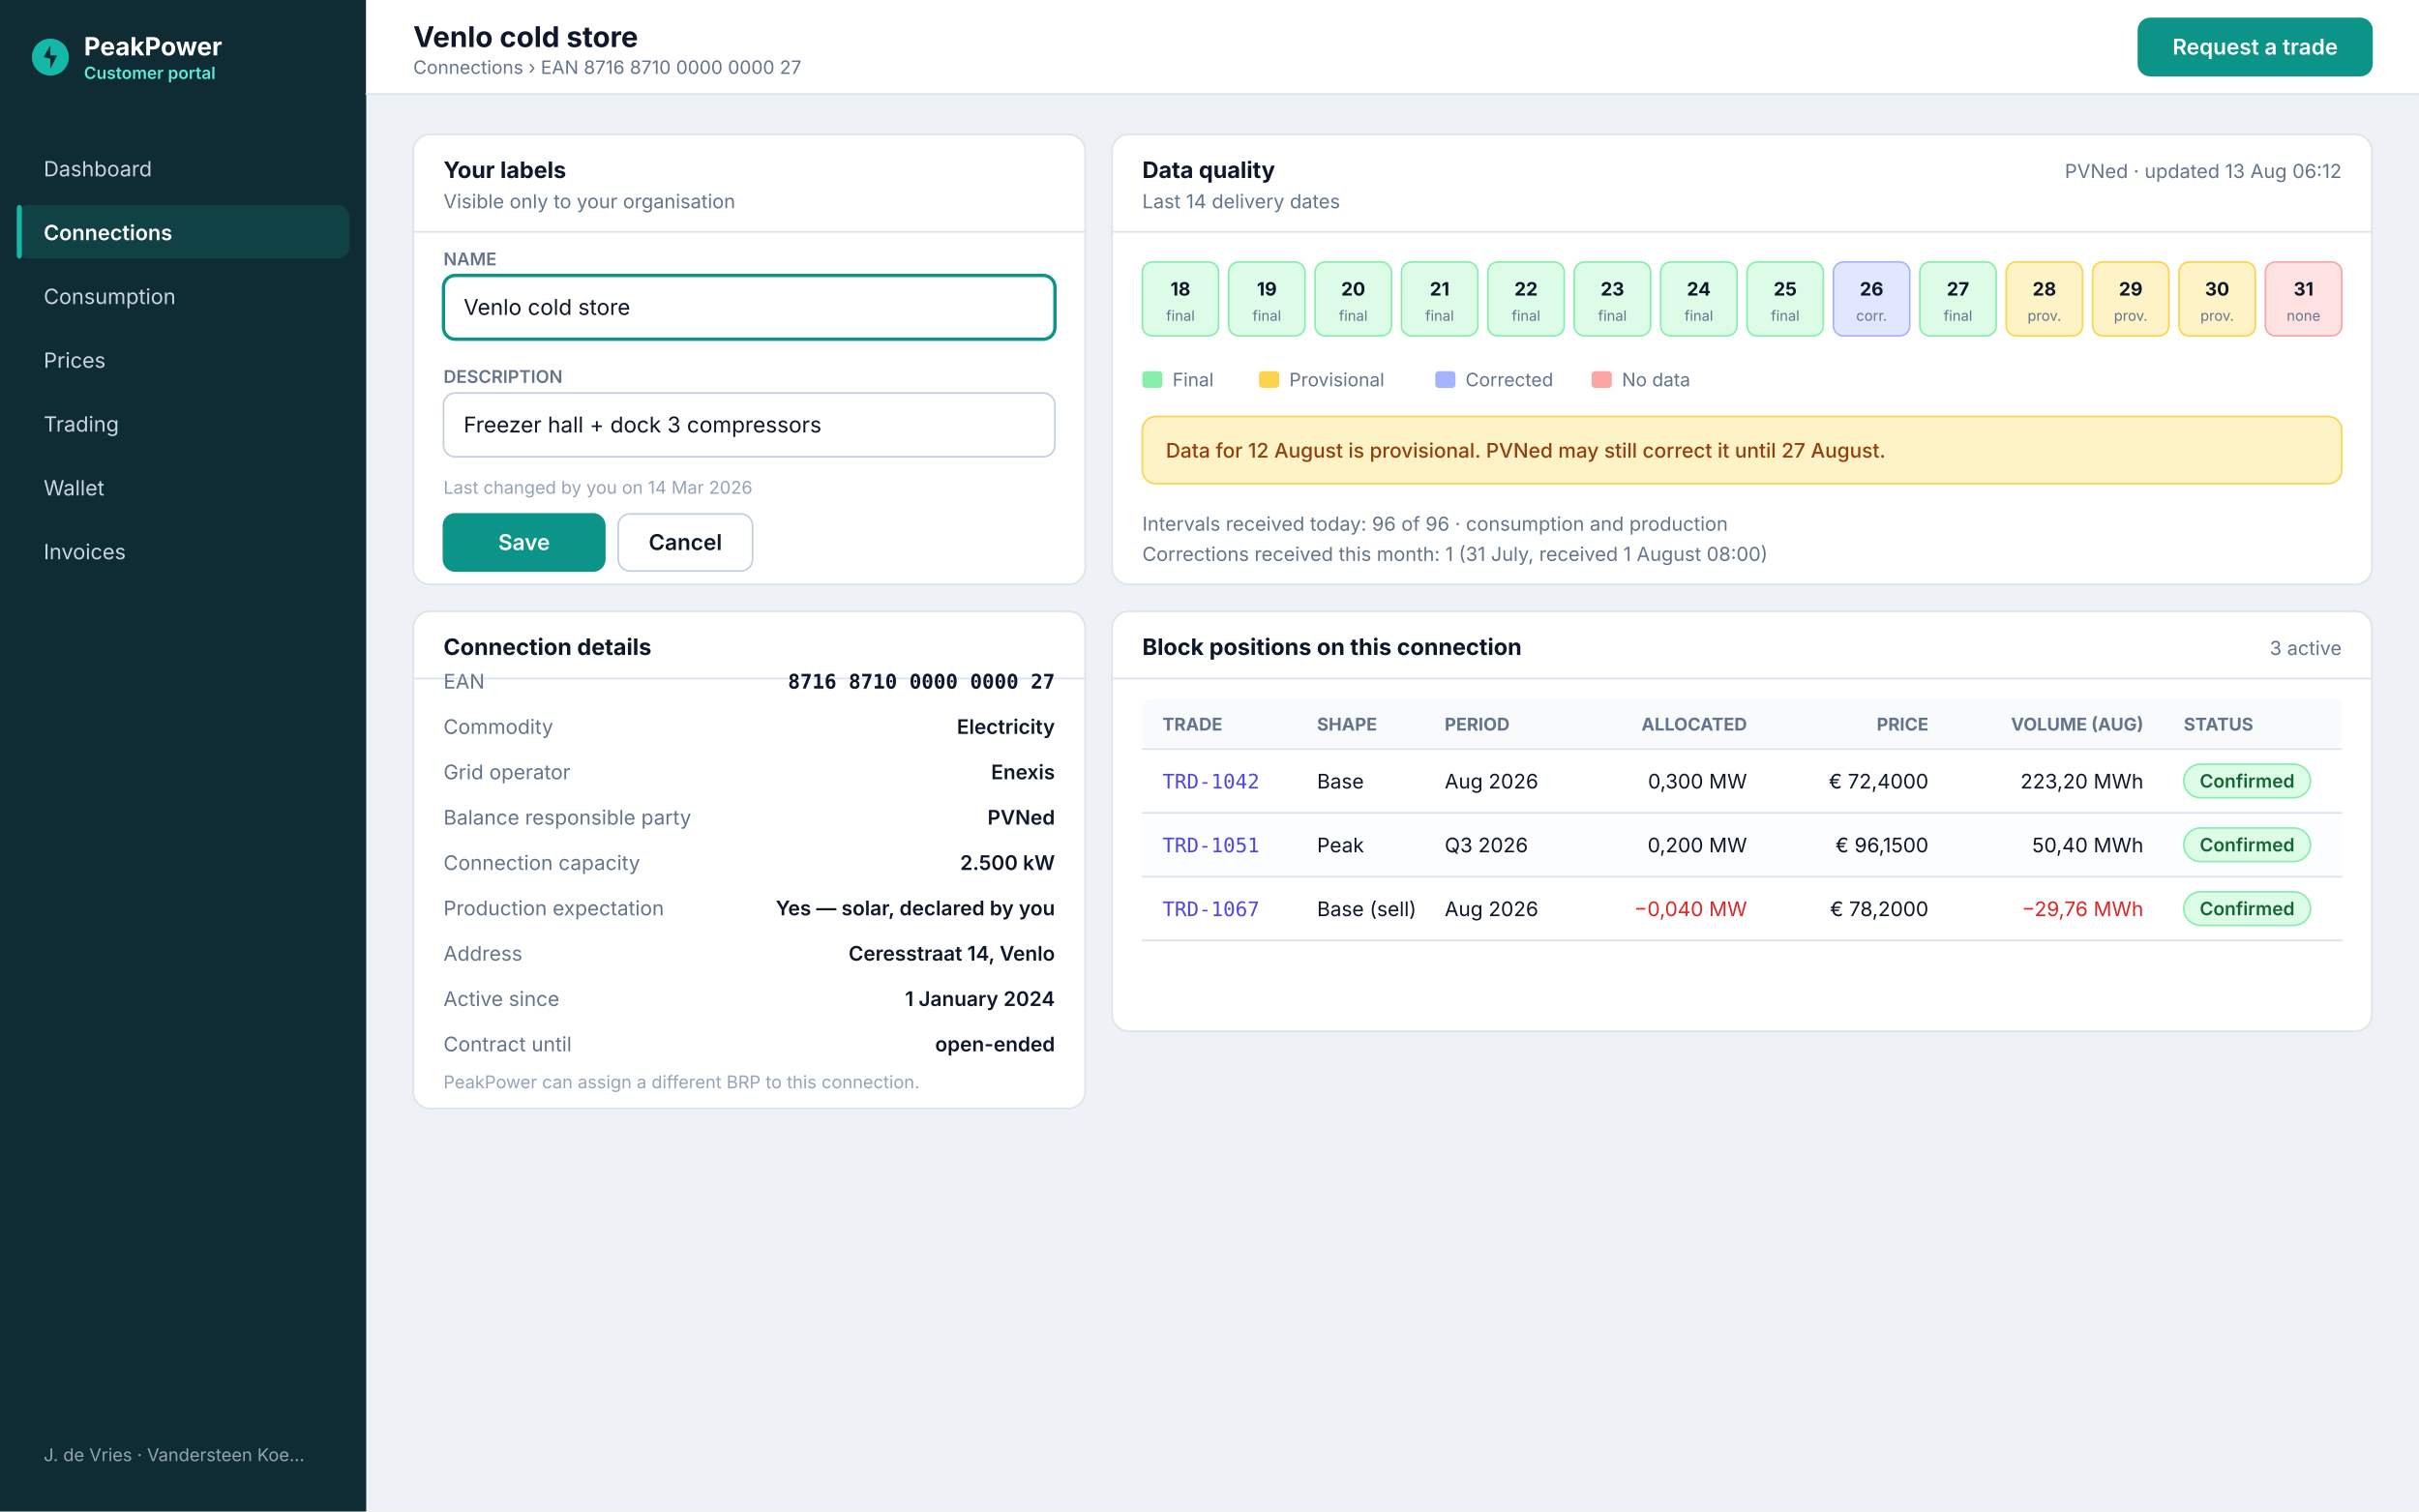
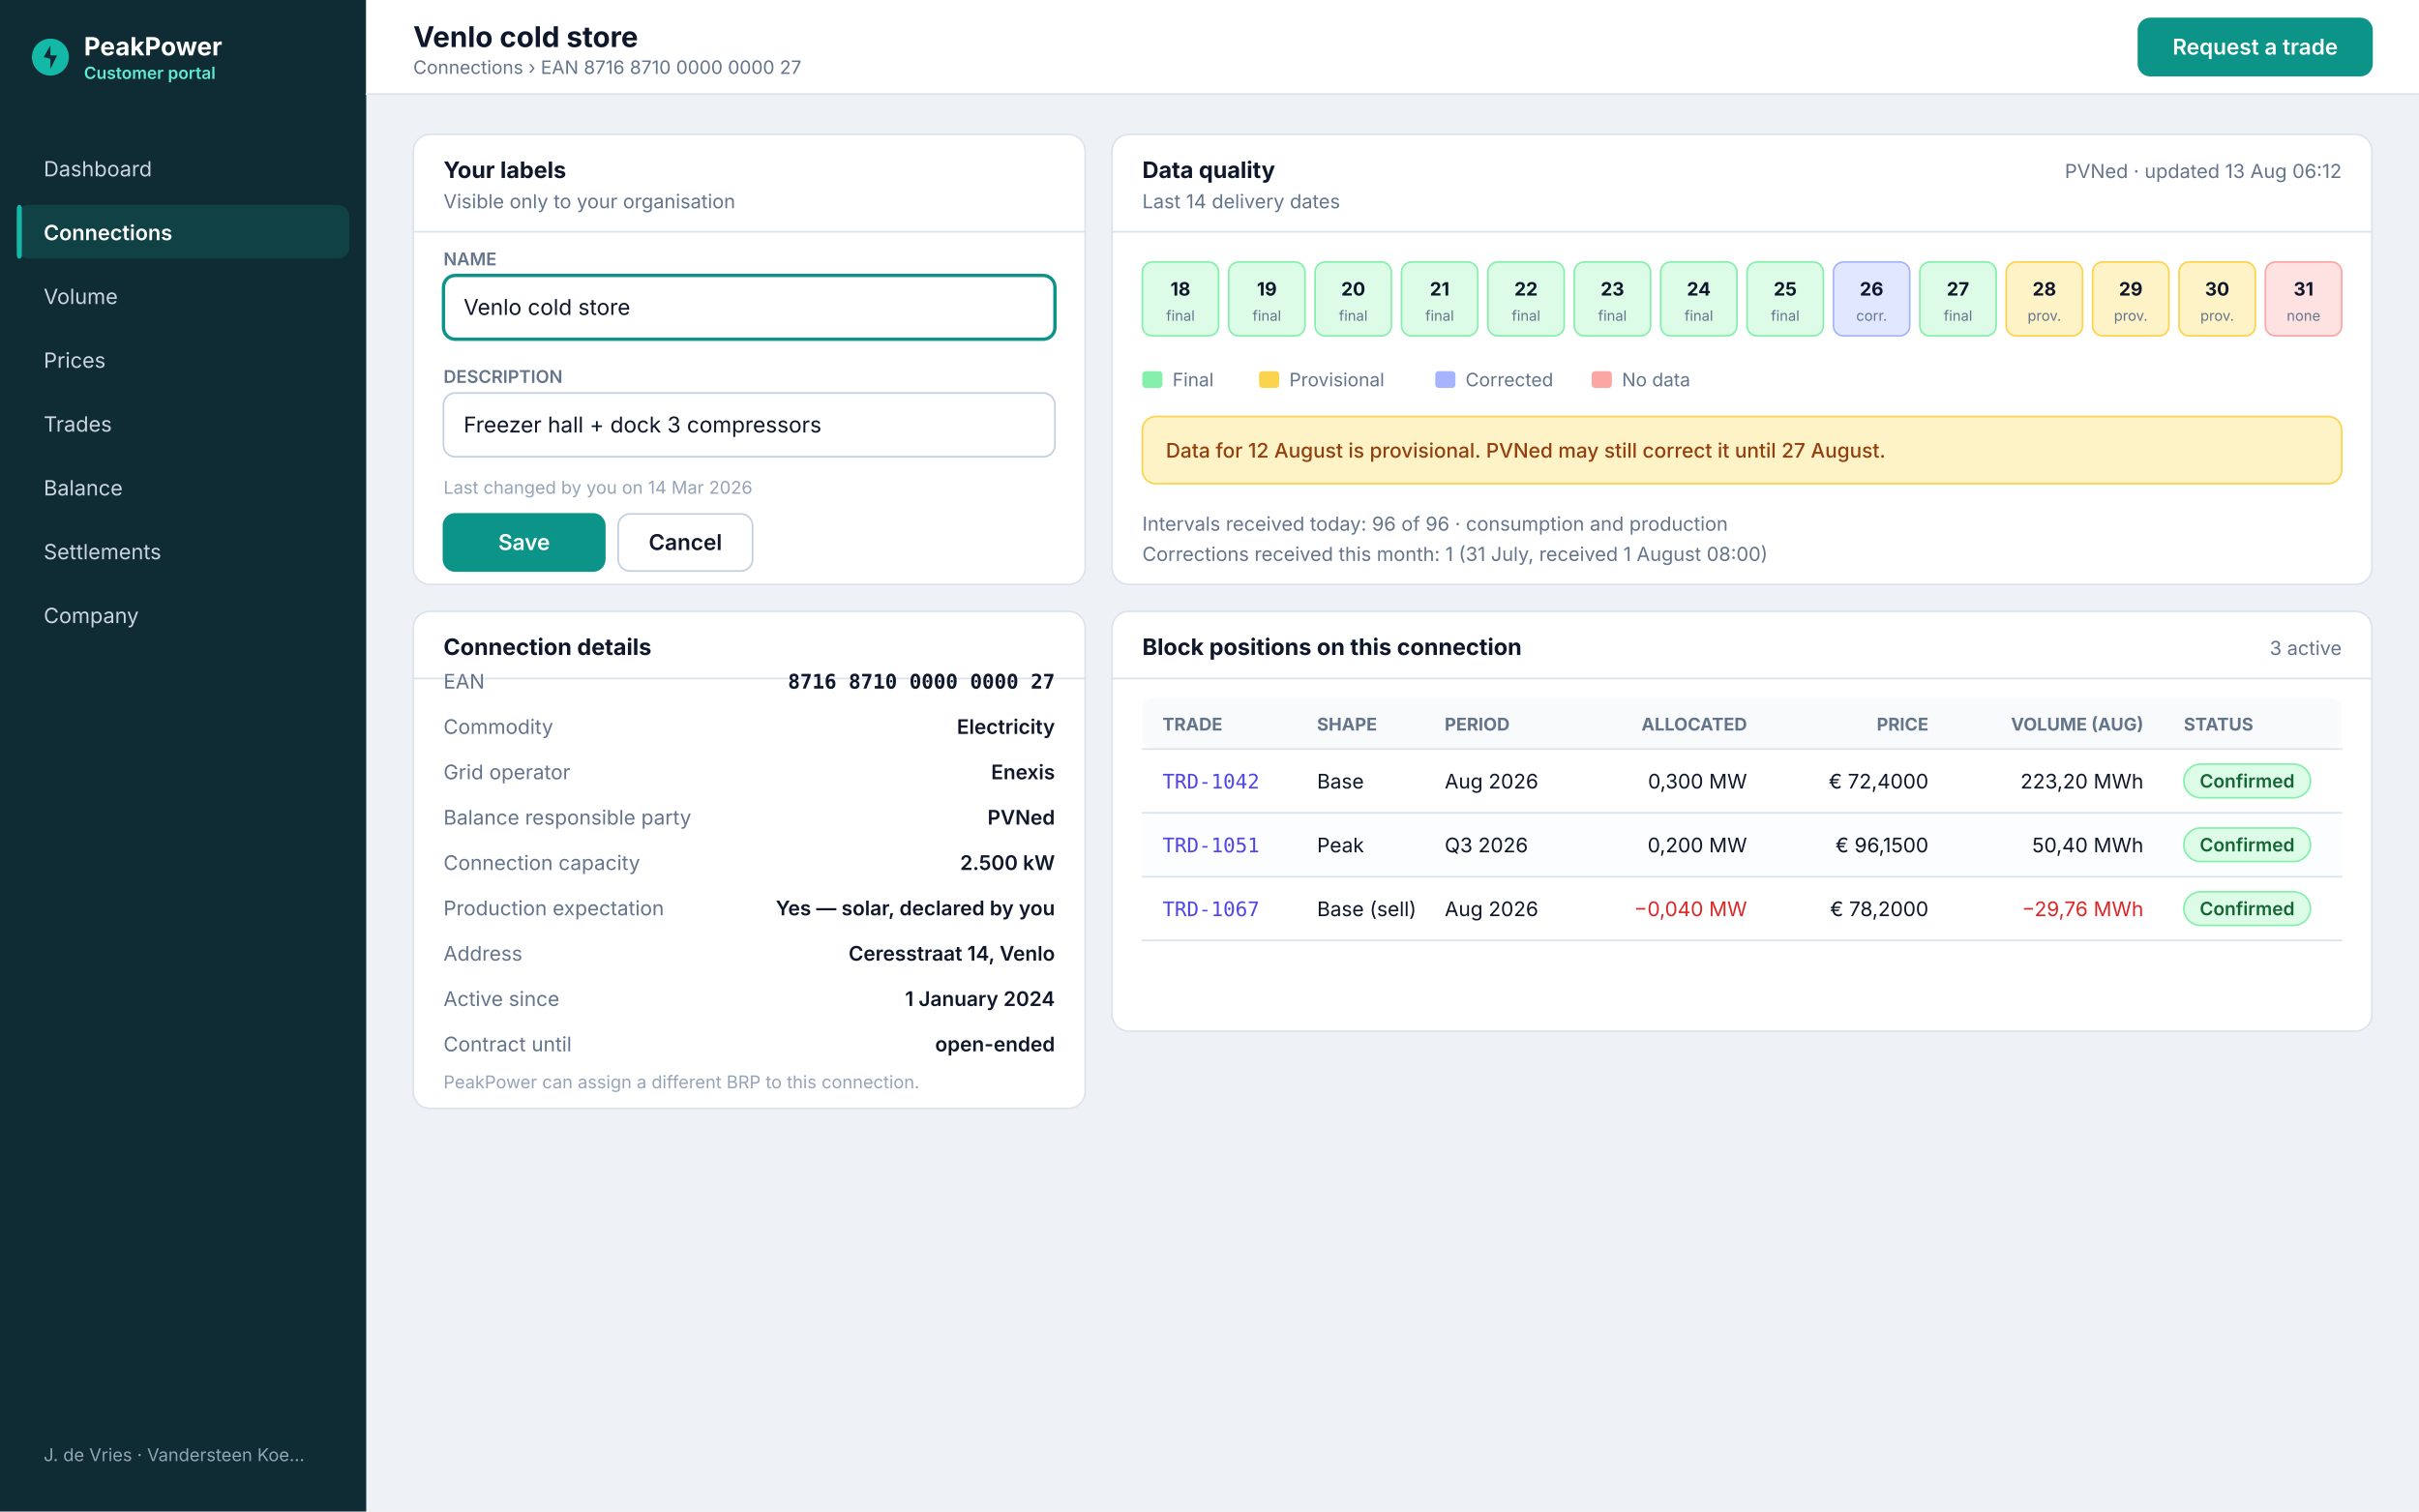
<svg xmlns="http://www.w3.org/2000/svg" viewBox="0 0 1440 900" width="1440" height="900" role="img" aria-label="Customer portal — connection detail">
  <rect x="0" y="0" width="1440" height="900" rx="0" fill="#eef2f6" stroke="none" />
  <rect x="0" y="0" width="218" height="900" rx="0" fill="#0f2b33" stroke="none" />
  <g>
    <circle cx="30" cy="34" r="11" fill="#14b8a6" stroke="none" stroke-width="1" />
    <path d="M 26 34 L 30 27 L 30 33 L 34 33 L 30 41 L 30 35 Z" fill="#0f2b33" stroke="none" stroke-width="2" stroke-linejoin="round" stroke-linecap="round" />
  </g>
  <text x="50" y="33" font-family="Inter, 'Segoe UI', -apple-system, BlinkMacSystemFont, 'Helvetica Neue', Arial, sans-serif" font-size="15" fill="#ffffff" font-weight="700" text-anchor="start">PeakPower</text>
  <text x="50" y="47" font-family="Inter, 'Segoe UI', -apple-system, BlinkMacSystemFont, 'Helvetica Neue', Arial, sans-serif" font-size="10" fill="#5eead4" font-weight="600" text-anchor="start">Customer portal</text>
  <text x="26" y="105" font-family="Inter, 'Segoe UI', -apple-system, BlinkMacSystemFont, 'Helvetica Neue', Arial, sans-serif" font-size="12.5" fill="#cbd5e1" font-weight="400" text-anchor="start">Dashboard</text>
  <rect x="10" y="122" width="198" height="32" rx="7" fill="rgba(20,184,166,0.16)" stroke="none" />
  <rect x="10" y="122" width="3" height="32" rx="2" fill="#14b8a6" stroke="none" />
  <text x="26" y="143" font-family="Inter, 'Segoe UI', -apple-system, BlinkMacSystemFont, 'Helvetica Neue', Arial, sans-serif" font-size="12.5" fill="#ffffff" font-weight="600" text-anchor="start">Connections</text>
-   <text x="26" y="181" font-family="Inter, 'Segoe UI', -apple-system, BlinkMacSystemFont, 'Helvetica Neue', Arial, sans-serif" font-size="12.5" fill="#cbd5e1" font-weight="400" text-anchor="start">Consumption</text>
+   <text x="26" y="181" font-family="Inter, 'Segoe UI', -apple-system, BlinkMacSystemFont, 'Helvetica Neue', Arial, sans-serif" font-size="12.5" fill="#cbd5e1" font-weight="400" text-anchor="start">Volume</text>
  <text x="26" y="219" font-family="Inter, 'Segoe UI', -apple-system, BlinkMacSystemFont, 'Helvetica Neue', Arial, sans-serif" font-size="12.5" fill="#cbd5e1" font-weight="400" text-anchor="start">Prices</text>
-   <text x="26" y="257" font-family="Inter, 'Segoe UI', -apple-system, BlinkMacSystemFont, 'Helvetica Neue', Arial, sans-serif" font-size="12.5" fill="#cbd5e1" font-weight="400" text-anchor="start">Trading</text>
-   <text x="26" y="295" font-family="Inter, 'Segoe UI', -apple-system, BlinkMacSystemFont, 'Helvetica Neue', Arial, sans-serif" font-size="12.5" fill="#cbd5e1" font-weight="400" text-anchor="start">Wallet</text>
-   <text x="26" y="333" font-family="Inter, 'Segoe UI', -apple-system, BlinkMacSystemFont, 'Helvetica Neue', Arial, sans-serif" font-size="12.5" fill="#cbd5e1" font-weight="400" text-anchor="start">Invoices</text>
+   <text x="26" y="257" font-family="Inter, 'Segoe UI', -apple-system, BlinkMacSystemFont, 'Helvetica Neue', Arial, sans-serif" font-size="12.5" fill="#cbd5e1" font-weight="400" text-anchor="start">Trades</text>
+   <text x="26" y="295" font-family="Inter, 'Segoe UI', -apple-system, BlinkMacSystemFont, 'Helvetica Neue', Arial, sans-serif" font-size="12.5" fill="#cbd5e1" font-weight="400" text-anchor="start">Balance</text>
+   <text x="26" y="333" font-family="Inter, 'Segoe UI', -apple-system, BlinkMacSystemFont, 'Helvetica Neue', Arial, sans-serif" font-size="12.5" fill="#cbd5e1" font-weight="400" text-anchor="start">Settlements</text>
+   <text x="26" y="371" font-family="Inter, 'Segoe UI', -apple-system, BlinkMacSystemFont, 'Helvetica Neue', Arial, sans-serif" font-size="12.5" fill="#cbd5e1" font-weight="400" text-anchor="start">Company</text>
  <text x="26" y="870" font-family="Inter, 'Segoe UI', -apple-system, BlinkMacSystemFont, 'Helvetica Neue', Arial, sans-serif" font-size="10.5" fill="#94a3b8" font-weight="400" text-anchor="start">J. de Vries · Vandersteen Koe…</text>
  <rect x="218" y="0" width="1222" height="56" rx="0" fill="#ffffff" stroke="none" />
  <line x1="218" y1="56" x2="1440" y2="56" stroke="#dbe3ec" stroke-width="1" stroke-linecap="round" />
  <text x="246" y="28" font-family="Inter, 'Segoe UI', -apple-system, BlinkMacSystemFont, 'Helvetica Neue', Arial, sans-serif" font-size="17" fill="#0f172a" font-weight="700" text-anchor="start">Venlo cold store</text>
  <text x="246" y="44" font-family="Inter, 'Segoe UI', -apple-system, BlinkMacSystemFont, 'Helvetica Neue', Arial, sans-serif" font-size="11" fill="#64748b" font-weight="400" text-anchor="start">Connections › EAN 8716 8710 0000 0000 27</text>
  <rect x="1273" y="11" width="139" height="34" rx="7" fill="#0d9488" stroke="#0d9488" stroke-width="1" />
  <text x="1342.5" y="32.5" font-family="Inter, 'Segoe UI', -apple-system, BlinkMacSystemFont, 'Helvetica Neue', Arial, sans-serif" font-size="13" fill="#ffffff" font-weight="600" text-anchor="middle">Request a trade</text>
  <rect x="246" y="80" width="400" height="268" rx="10" fill="#ffffff" stroke="#dbe3ec" stroke-width="1" />
  <text x="264" y="106" font-family="Inter, 'Segoe UI', -apple-system, BlinkMacSystemFont, 'Helvetica Neue', Arial, sans-serif" font-size="13.5" fill="#0f172a" font-weight="700" text-anchor="start">Your labels</text>
  <text x="264" y="124" font-family="Inter, 'Segoe UI', -apple-system, BlinkMacSystemFont, 'Helvetica Neue', Arial, sans-serif" font-size="11.5" fill="#64748b" font-weight="400" text-anchor="start">Visible only to your organisation</text>
  <line x1="246" y1="138" x2="646" y2="138" stroke="#dbe3ec" stroke-width="1" stroke-linecap="round" />
  <text x="264" y="158" font-family="Inter, 'Segoe UI', -apple-system, BlinkMacSystemFont, 'Helvetica Neue', Arial, sans-serif" font-size="10.5" fill="#64748b" font-weight="600" text-anchor="start">NAME</text>
  <rect x="264" y="164" width="364" height="38" rx="7" fill="#ffffff" stroke="#0d9488" stroke-width="2" />
  <text x="276" y="187.5" font-family="Inter, 'Segoe UI', -apple-system, BlinkMacSystemFont, 'Helvetica Neue', Arial, sans-serif" font-size="13" fill="#0f172a" font-weight="400" text-anchor="start">Venlo cold store</text>
  <text x="264" y="228" font-family="Inter, 'Segoe UI', -apple-system, BlinkMacSystemFont, 'Helvetica Neue', Arial, sans-serif" font-size="10.5" fill="#64748b" font-weight="600" text-anchor="start">DESCRIPTION</text>
  <rect x="264" y="234" width="364" height="38" rx="7" fill="#ffffff" stroke="#c3cede" stroke-width="1" />
  <text x="276" y="257.5" font-family="Inter, 'Segoe UI', -apple-system, BlinkMacSystemFont, 'Helvetica Neue', Arial, sans-serif" font-size="13" fill="#0f172a" font-weight="400" text-anchor="start">Freezer hall + dock 3 compressors</text>
  <text x="264" y="294" font-family="Inter, 'Segoe UI', -apple-system, BlinkMacSystemFont, 'Helvetica Neue', Arial, sans-serif" font-size="10.5" fill="#94a3b8" font-weight="400" text-anchor="start">Last changed by you on 14 Mar 2026</text>
  <rect x="264" y="306" width="96" height="34" rx="7" fill="#0d9488" stroke="#0d9488" stroke-width="1" />
  <text x="312" y="327.5" font-family="Inter, 'Segoe UI', -apple-system, BlinkMacSystemFont, 'Helvetica Neue', Arial, sans-serif" font-size="13" fill="#ffffff" font-weight="600" text-anchor="middle">Save</text>
  <rect x="368" y="306" width="80" height="34" rx="7" fill="#ffffff" stroke="#c3cede" stroke-width="1" />
  <text x="408" y="327.5" font-family="Inter, 'Segoe UI', -apple-system, BlinkMacSystemFont, 'Helvetica Neue', Arial, sans-serif" font-size="13" fill="#0f172a" font-weight="600" text-anchor="middle">Cancel</text>
  <rect x="246" y="364" width="400" height="296" rx="10" fill="#ffffff" stroke="#dbe3ec" stroke-width="1" />
  <text x="264" y="390" font-family="Inter, 'Segoe UI', -apple-system, BlinkMacSystemFont, 'Helvetica Neue', Arial, sans-serif" font-size="13.5" fill="#0f172a" font-weight="700" text-anchor="start">Connection details</text>
  <line x1="246" y1="404" x2="646" y2="404" stroke="#dbe3ec" stroke-width="1" stroke-linecap="round" />
  <text x="264" y="410" font-family="Inter, 'Segoe UI', -apple-system, BlinkMacSystemFont, 'Helvetica Neue', Arial, sans-serif" font-size="12" fill="#64748b" font-weight="400" text-anchor="start">EAN</text>
  <text x="628" y="410" font-family="'SF Mono', 'Cascadia Mono', Menlo, Consolas, monospace" font-size="12" fill="#0f172a" font-weight="600" text-anchor="end">8716 8710 0000 0000 27</text>
  <text x="264" y="437" font-family="Inter, 'Segoe UI', -apple-system, BlinkMacSystemFont, 'Helvetica Neue', Arial, sans-serif" font-size="12" fill="#64748b" font-weight="400" text-anchor="start">Commodity</text>
  <text x="628" y="437" font-family="Inter, 'Segoe UI', -apple-system, BlinkMacSystemFont, 'Helvetica Neue', Arial, sans-serif" font-size="12" fill="#0f172a" font-weight="600" text-anchor="end">Electricity</text>
  <text x="264" y="464" font-family="Inter, 'Segoe UI', -apple-system, BlinkMacSystemFont, 'Helvetica Neue', Arial, sans-serif" font-size="12" fill="#64748b" font-weight="400" text-anchor="start">Grid operator</text>
  <text x="628" y="464" font-family="Inter, 'Segoe UI', -apple-system, BlinkMacSystemFont, 'Helvetica Neue', Arial, sans-serif" font-size="12" fill="#0f172a" font-weight="600" text-anchor="end">Enexis</text>
  <text x="264" y="491" font-family="Inter, 'Segoe UI', -apple-system, BlinkMacSystemFont, 'Helvetica Neue', Arial, sans-serif" font-size="12" fill="#64748b" font-weight="400" text-anchor="start">Balance responsible party</text>
  <text x="628" y="491" font-family="Inter, 'Segoe UI', -apple-system, BlinkMacSystemFont, 'Helvetica Neue', Arial, sans-serif" font-size="12" fill="#0f172a" font-weight="600" text-anchor="end">PVNed</text>
  <text x="264" y="518" font-family="Inter, 'Segoe UI', -apple-system, BlinkMacSystemFont, 'Helvetica Neue', Arial, sans-serif" font-size="12" fill="#64748b" font-weight="400" text-anchor="start">Connection capacity</text>
  <text x="628" y="518" font-family="Inter, 'Segoe UI', -apple-system, BlinkMacSystemFont, 'Helvetica Neue', Arial, sans-serif" font-size="12" fill="#0f172a" font-weight="600" text-anchor="end">2.500 kW</text>
  <text x="264" y="545" font-family="Inter, 'Segoe UI', -apple-system, BlinkMacSystemFont, 'Helvetica Neue', Arial, sans-serif" font-size="12" fill="#64748b" font-weight="400" text-anchor="start">Production expectation</text>
  <text x="628" y="545" font-family="Inter, 'Segoe UI', -apple-system, BlinkMacSystemFont, 'Helvetica Neue', Arial, sans-serif" font-size="12" fill="#0f172a" font-weight="600" text-anchor="end">Yes — solar, declared by you</text>
  <text x="264" y="572" font-family="Inter, 'Segoe UI', -apple-system, BlinkMacSystemFont, 'Helvetica Neue', Arial, sans-serif" font-size="12" fill="#64748b" font-weight="400" text-anchor="start">Address</text>
  <text x="628" y="572" font-family="Inter, 'Segoe UI', -apple-system, BlinkMacSystemFont, 'Helvetica Neue', Arial, sans-serif" font-size="12" fill="#0f172a" font-weight="600" text-anchor="end">Ceresstraat 14, Venlo</text>
  <text x="264" y="599" font-family="Inter, 'Segoe UI', -apple-system, BlinkMacSystemFont, 'Helvetica Neue', Arial, sans-serif" font-size="12" fill="#64748b" font-weight="400" text-anchor="start">Active since</text>
  <text x="628" y="599" font-family="Inter, 'Segoe UI', -apple-system, BlinkMacSystemFont, 'Helvetica Neue', Arial, sans-serif" font-size="12" fill="#0f172a" font-weight="600" text-anchor="end">1 January 2024</text>
  <text x="264" y="626" font-family="Inter, 'Segoe UI', -apple-system, BlinkMacSystemFont, 'Helvetica Neue', Arial, sans-serif" font-size="12" fill="#64748b" font-weight="400" text-anchor="start">Contract until</text>
  <text x="628" y="626" font-family="Inter, 'Segoe UI', -apple-system, BlinkMacSystemFont, 'Helvetica Neue', Arial, sans-serif" font-size="12" fill="#0f172a" font-weight="600" text-anchor="end">open-ended</text>
  <text x="264" y="648" font-family="Inter, 'Segoe UI', -apple-system, BlinkMacSystemFont, 'Helvetica Neue', Arial, sans-serif" font-size="10.5" fill="#94a3b8" font-weight="400" text-anchor="start">PeakPower can assign a different BRP to this connection.</text>
  <rect x="662" y="80" width="750" height="268" rx="10" fill="#ffffff" stroke="#dbe3ec" stroke-width="1" />
  <text x="680" y="106" font-family="Inter, 'Segoe UI', -apple-system, BlinkMacSystemFont, 'Helvetica Neue', Arial, sans-serif" font-size="13.5" fill="#0f172a" font-weight="700" text-anchor="start">Data quality</text>
  <text x="680" y="124" font-family="Inter, 'Segoe UI', -apple-system, BlinkMacSystemFont, 'Helvetica Neue', Arial, sans-serif" font-size="11.5" fill="#64748b" font-weight="400" text-anchor="start">Last 14 delivery dates</text>
  <text x="1394" y="106" font-family="Inter, 'Segoe UI', -apple-system, BlinkMacSystemFont, 'Helvetica Neue', Arial, sans-serif" font-size="11.5" fill="#64748b" font-weight="400" text-anchor="end">PVNed · updated 13 Aug 06:12</text>
  <line x1="662" y1="138" x2="1412" y2="138" stroke="#dbe3ec" stroke-width="1" stroke-linecap="round" />
  <rect x="680" y="156" width="45.429" height="44" rx="6" fill="#dcfce7" stroke="#86efac" stroke-width="1" />
  <text x="702.714" y="176" font-family="Inter, 'Segoe UI', -apple-system, BlinkMacSystemFont, 'Helvetica Neue', Arial, sans-serif" font-size="11" fill="#0f172a" font-weight="700" text-anchor="middle">18</text>
  <text x="702.714" y="191" font-family="Inter, 'Segoe UI', -apple-system, BlinkMacSystemFont, 'Helvetica Neue', Arial, sans-serif" font-size="8.5" fill="#64748b" font-weight="400" text-anchor="middle">final</text>
  <rect x="731.429" y="156" width="45.429" height="44" rx="6" fill="#dcfce7" stroke="#86efac" stroke-width="1" />
  <text x="754.143" y="176" font-family="Inter, 'Segoe UI', -apple-system, BlinkMacSystemFont, 'Helvetica Neue', Arial, sans-serif" font-size="11" fill="#0f172a" font-weight="700" text-anchor="middle">19</text>
  <text x="754.143" y="191" font-family="Inter, 'Segoe UI', -apple-system, BlinkMacSystemFont, 'Helvetica Neue', Arial, sans-serif" font-size="8.5" fill="#64748b" font-weight="400" text-anchor="middle">final</text>
  <rect x="782.857" y="156" width="45.429" height="44" rx="6" fill="#dcfce7" stroke="#86efac" stroke-width="1" />
  <text x="805.571" y="176" font-family="Inter, 'Segoe UI', -apple-system, BlinkMacSystemFont, 'Helvetica Neue', Arial, sans-serif" font-size="11" fill="#0f172a" font-weight="700" text-anchor="middle">20</text>
  <text x="805.571" y="191" font-family="Inter, 'Segoe UI', -apple-system, BlinkMacSystemFont, 'Helvetica Neue', Arial, sans-serif" font-size="8.5" fill="#64748b" font-weight="400" text-anchor="middle">final</text>
  <rect x="834.286" y="156" width="45.429" height="44" rx="6" fill="#dcfce7" stroke="#86efac" stroke-width="1" />
  <text x="857" y="176" font-family="Inter, 'Segoe UI', -apple-system, BlinkMacSystemFont, 'Helvetica Neue', Arial, sans-serif" font-size="11" fill="#0f172a" font-weight="700" text-anchor="middle">21</text>
  <text x="857" y="191" font-family="Inter, 'Segoe UI', -apple-system, BlinkMacSystemFont, 'Helvetica Neue', Arial, sans-serif" font-size="8.5" fill="#64748b" font-weight="400" text-anchor="middle">final</text>
  <rect x="885.714" y="156" width="45.429" height="44" rx="6" fill="#dcfce7" stroke="#86efac" stroke-width="1" />
  <text x="908.429" y="176" font-family="Inter, 'Segoe UI', -apple-system, BlinkMacSystemFont, 'Helvetica Neue', Arial, sans-serif" font-size="11" fill="#0f172a" font-weight="700" text-anchor="middle">22</text>
  <text x="908.429" y="191" font-family="Inter, 'Segoe UI', -apple-system, BlinkMacSystemFont, 'Helvetica Neue', Arial, sans-serif" font-size="8.5" fill="#64748b" font-weight="400" text-anchor="middle">final</text>
  <rect x="937.143" y="156" width="45.429" height="44" rx="6" fill="#dcfce7" stroke="#86efac" stroke-width="1" />
  <text x="959.857" y="176" font-family="Inter, 'Segoe UI', -apple-system, BlinkMacSystemFont, 'Helvetica Neue', Arial, sans-serif" font-size="11" fill="#0f172a" font-weight="700" text-anchor="middle">23</text>
  <text x="959.857" y="191" font-family="Inter, 'Segoe UI', -apple-system, BlinkMacSystemFont, 'Helvetica Neue', Arial, sans-serif" font-size="8.5" fill="#64748b" font-weight="400" text-anchor="middle">final</text>
  <rect x="988.571" y="156" width="45.429" height="44" rx="6" fill="#dcfce7" stroke="#86efac" stroke-width="1" />
  <text x="1011.286" y="176" font-family="Inter, 'Segoe UI', -apple-system, BlinkMacSystemFont, 'Helvetica Neue', Arial, sans-serif" font-size="11" fill="#0f172a" font-weight="700" text-anchor="middle">24</text>
  <text x="1011.286" y="191" font-family="Inter, 'Segoe UI', -apple-system, BlinkMacSystemFont, 'Helvetica Neue', Arial, sans-serif" font-size="8.5" fill="#64748b" font-weight="400" text-anchor="middle">final</text>
  <rect x="1040" y="156" width="45.429" height="44" rx="6" fill="#dcfce7" stroke="#86efac" stroke-width="1" />
  <text x="1062.714" y="176" font-family="Inter, 'Segoe UI', -apple-system, BlinkMacSystemFont, 'Helvetica Neue', Arial, sans-serif" font-size="11" fill="#0f172a" font-weight="700" text-anchor="middle">25</text>
  <text x="1062.714" y="191" font-family="Inter, 'Segoe UI', -apple-system, BlinkMacSystemFont, 'Helvetica Neue', Arial, sans-serif" font-size="8.5" fill="#64748b" font-weight="400" text-anchor="middle">final</text>
  <rect x="1091.429" y="156" width="45.429" height="44" rx="6" fill="#e0e7ff" stroke="#a5b4fc" stroke-width="1" />
  <text x="1114.143" y="176" font-family="Inter, 'Segoe UI', -apple-system, BlinkMacSystemFont, 'Helvetica Neue', Arial, sans-serif" font-size="11" fill="#0f172a" font-weight="700" text-anchor="middle">26</text>
  <text x="1114.143" y="191" font-family="Inter, 'Segoe UI', -apple-system, BlinkMacSystemFont, 'Helvetica Neue', Arial, sans-serif" font-size="8.5" fill="#64748b" font-weight="400" text-anchor="middle">corr.</text>
  <rect x="1142.857" y="156" width="45.429" height="44" rx="6" fill="#dcfce7" stroke="#86efac" stroke-width="1" />
  <text x="1165.571" y="176" font-family="Inter, 'Segoe UI', -apple-system, BlinkMacSystemFont, 'Helvetica Neue', Arial, sans-serif" font-size="11" fill="#0f172a" font-weight="700" text-anchor="middle">27</text>
  <text x="1165.571" y="191" font-family="Inter, 'Segoe UI', -apple-system, BlinkMacSystemFont, 'Helvetica Neue', Arial, sans-serif" font-size="8.5" fill="#64748b" font-weight="400" text-anchor="middle">final</text>
  <rect x="1194.286" y="156" width="45.429" height="44" rx="6" fill="#fef3c7" stroke="#fcd34d" stroke-width="1" />
  <text x="1217" y="176" font-family="Inter, 'Segoe UI', -apple-system, BlinkMacSystemFont, 'Helvetica Neue', Arial, sans-serif" font-size="11" fill="#0f172a" font-weight="700" text-anchor="middle">28</text>
  <text x="1217" y="191" font-family="Inter, 'Segoe UI', -apple-system, BlinkMacSystemFont, 'Helvetica Neue', Arial, sans-serif" font-size="8.5" fill="#64748b" font-weight="400" text-anchor="middle">prov.</text>
  <rect x="1245.714" y="156" width="45.429" height="44" rx="6" fill="#fef3c7" stroke="#fcd34d" stroke-width="1" />
  <text x="1268.429" y="176" font-family="Inter, 'Segoe UI', -apple-system, BlinkMacSystemFont, 'Helvetica Neue', Arial, sans-serif" font-size="11" fill="#0f172a" font-weight="700" text-anchor="middle">29</text>
  <text x="1268.429" y="191" font-family="Inter, 'Segoe UI', -apple-system, BlinkMacSystemFont, 'Helvetica Neue', Arial, sans-serif" font-size="8.5" fill="#64748b" font-weight="400" text-anchor="middle">prov.</text>
  <rect x="1297.143" y="156" width="45.429" height="44" rx="6" fill="#fef3c7" stroke="#fcd34d" stroke-width="1" />
  <text x="1319.857" y="176" font-family="Inter, 'Segoe UI', -apple-system, BlinkMacSystemFont, 'Helvetica Neue', Arial, sans-serif" font-size="11" fill="#0f172a" font-weight="700" text-anchor="middle">30</text>
  <text x="1319.857" y="191" font-family="Inter, 'Segoe UI', -apple-system, BlinkMacSystemFont, 'Helvetica Neue', Arial, sans-serif" font-size="8.5" fill="#64748b" font-weight="400" text-anchor="middle">prov.</text>
  <rect x="1348.571" y="156" width="45.429" height="44" rx="6" fill="#fee2e2" stroke="#fca5a5" stroke-width="1" />
  <text x="1371.286" y="176" font-family="Inter, 'Segoe UI', -apple-system, BlinkMacSystemFont, 'Helvetica Neue', Arial, sans-serif" font-size="11" fill="#0f172a" font-weight="700" text-anchor="middle">31</text>
  <text x="1371.286" y="191" font-family="Inter, 'Segoe UI', -apple-system, BlinkMacSystemFont, 'Helvetica Neue', Arial, sans-serif" font-size="8.5" fill="#64748b" font-weight="400" text-anchor="middle">none</text>
  <rect x="680" y="221" width="12" height="10" rx="2" fill="#86efac" stroke="none" />
  <text x="698" y="230" font-family="Inter, 'Segoe UI', -apple-system, BlinkMacSystemFont, 'Helvetica Neue', Arial, sans-serif" font-size="11" fill="#64748b" font-weight="400" text-anchor="start">Final</text>
  <rect x="749.5" y="221" width="12" height="10" rx="2" fill="#fcd34d" stroke="none" />
  <text x="767.5" y="230" font-family="Inter, 'Segoe UI', -apple-system, BlinkMacSystemFont, 'Helvetica Neue', Arial, sans-serif" font-size="11" fill="#64748b" font-weight="400" text-anchor="start">Provisional</text>
  <rect x="854.4" y="221" width="12" height="10" rx="2" fill="#a5b4fc" stroke="none" />
  <text x="872.4" y="230" font-family="Inter, 'Segoe UI', -apple-system, BlinkMacSystemFont, 'Helvetica Neue', Arial, sans-serif" font-size="11" fill="#64748b" font-weight="400" text-anchor="start">Corrected</text>
  <rect x="947.5" y="221" width="12" height="10" rx="2" fill="#fca5a5" stroke="none" />
  <text x="965.5" y="230" font-family="Inter, 'Segoe UI', -apple-system, BlinkMacSystemFont, 'Helvetica Neue', Arial, sans-serif" font-size="11" fill="#64748b" font-weight="400" text-anchor="start">No data</text>
  <rect x="680" y="248" width="714" height="40" rx="8" fill="#fef3c7" stroke="#fcd34d" stroke-width="1" />
  <text x="694" y="272.5" font-family="Inter, 'Segoe UI', -apple-system, BlinkMacSystemFont, 'Helvetica Neue', Arial, sans-serif" font-size="12" fill="#92400e" font-weight="500" text-anchor="start">Data for 12 August is provisional. PVNed may still correct it until 27 August.</text>
  <text x="680" y="316" font-family="Inter, 'Segoe UI', -apple-system, BlinkMacSystemFont, 'Helvetica Neue', Arial, sans-serif" font-size="11.5" fill="#64748b" font-weight="400" text-anchor="start">Intervals received today: 96 of 96 · consumption and production</text>
  <text x="680" y="334" font-family="Inter, 'Segoe UI', -apple-system, BlinkMacSystemFont, 'Helvetica Neue', Arial, sans-serif" font-size="11.5" fill="#64748b" font-weight="400" text-anchor="start">Corrections received this month: 1 (31 July, received 1 August 08:00)</text>
  <rect x="662" y="364" width="750" height="250" rx="10" fill="#ffffff" stroke="#dbe3ec" stroke-width="1" />
  <text x="680" y="390" font-family="Inter, 'Segoe UI', -apple-system, BlinkMacSystemFont, 'Helvetica Neue', Arial, sans-serif" font-size="13.5" fill="#0f172a" font-weight="700" text-anchor="start">Block positions on this connection</text>
  <text x="1394" y="390" font-family="Inter, 'Segoe UI', -apple-system, BlinkMacSystemFont, 'Helvetica Neue', Arial, sans-serif" font-size="11.5" fill="#64748b" font-weight="400" text-anchor="end">3 active</text>
  <line x1="662" y1="404" x2="1412" y2="404" stroke="#dbe3ec" stroke-width="1" stroke-linecap="round" />
  <rect x="680" y="416" width="714" height="30" rx="6" fill="#f8fafc" stroke="none" />
  <text x="692" y="435" font-family="Inter, 'Segoe UI', -apple-system, BlinkMacSystemFont, 'Helvetica Neue', Arial, sans-serif" font-size="10.5" fill="#64748b" font-weight="700" text-anchor="start">TRADE</text>
  <text x="784" y="435" font-family="Inter, 'Segoe UI', -apple-system, BlinkMacSystemFont, 'Helvetica Neue', Arial, sans-serif" font-size="10.5" fill="#64748b" font-weight="700" text-anchor="start">SHAPE</text>
  <text x="860" y="435" font-family="Inter, 'Segoe UI', -apple-system, BlinkMacSystemFont, 'Helvetica Neue', Arial, sans-serif" font-size="10.5" fill="#64748b" font-weight="700" text-anchor="start">PERIOD</text>
  <text x="1040" y="435" font-family="Inter, 'Segoe UI', -apple-system, BlinkMacSystemFont, 'Helvetica Neue', Arial, sans-serif" font-size="10.5" fill="#64748b" font-weight="700" text-anchor="end">ALLOCATED</text>
  <text x="1148" y="435" font-family="Inter, 'Segoe UI', -apple-system, BlinkMacSystemFont, 'Helvetica Neue', Arial, sans-serif" font-size="10.5" fill="#64748b" font-weight="700" text-anchor="end">PRICE</text>
  <text x="1276" y="435" font-family="Inter, 'Segoe UI', -apple-system, BlinkMacSystemFont, 'Helvetica Neue', Arial, sans-serif" font-size="10.5" fill="#64748b" font-weight="700" text-anchor="end">VOLUME (AUG)</text>
  <text x="1300" y="435" font-family="Inter, 'Segoe UI', -apple-system, BlinkMacSystemFont, 'Helvetica Neue', Arial, sans-serif" font-size="10.5" fill="#64748b" font-weight="700" text-anchor="start">STATUS</text>
  <line x1="680" y1="446" x2="1394" y2="446" stroke="#dbe3ec" stroke-width="1" stroke-linecap="round" />
  <text x="692" y="469.5" font-family="'SF Mono', 'Cascadia Mono', Menlo, Consolas, monospace" font-size="12" fill="#4f46e5" font-weight="400" text-anchor="start">TRD-1042</text>
  <text x="784" y="469.5" font-family="Inter, 'Segoe UI', -apple-system, BlinkMacSystemFont, 'Helvetica Neue', Arial, sans-serif" font-size="12" fill="#0f172a" font-weight="400" text-anchor="start">Base</text>
  <text x="860" y="469.5" font-family="Inter, 'Segoe UI', -apple-system, BlinkMacSystemFont, 'Helvetica Neue', Arial, sans-serif" font-size="12" fill="#0f172a" font-weight="400" text-anchor="start">Aug 2026</text>
  <text x="1040" y="469.5" font-family="Inter, 'Segoe UI', -apple-system, BlinkMacSystemFont, 'Helvetica Neue', Arial, sans-serif" font-size="12" fill="#0f172a" font-weight="400" text-anchor="end">0,300 MW</text>
  <text x="1148" y="469.5" font-family="Inter, 'Segoe UI', -apple-system, BlinkMacSystemFont, 'Helvetica Neue', Arial, sans-serif" font-size="12" fill="#0f172a" font-weight="400" text-anchor="end">€ 72,4000</text>
  <text x="1276" y="469.5" font-family="Inter, 'Segoe UI', -apple-system, BlinkMacSystemFont, 'Helvetica Neue', Arial, sans-serif" font-size="12" fill="#0f172a" font-weight="400" text-anchor="end">223,20 MWh</text>
  <rect x="1300" y="455" width="75.42" height="20" rx="10" fill="#dcfce7" stroke="#86efac" stroke-width="1" />
  <text x="1337.71" y="468.96" font-family="Inter, 'Segoe UI', -apple-system, BlinkMacSystemFont, 'Helvetica Neue', Arial, sans-serif" font-size="11" fill="#166534" font-weight="600" text-anchor="middle">Confirmed</text>
  <rect x="680" y="484" width="714" height="38" rx="0" fill="#fbfdff" stroke="none" />
  <line x1="680" y1="484" x2="1394" y2="484" stroke="#dbe3ec" stroke-width="1" stroke-linecap="round" />
  <text x="692" y="507.5" font-family="'SF Mono', 'Cascadia Mono', Menlo, Consolas, monospace" font-size="12" fill="#4f46e5" font-weight="400" text-anchor="start">TRD-1051</text>
  <text x="784" y="507.5" font-family="Inter, 'Segoe UI', -apple-system, BlinkMacSystemFont, 'Helvetica Neue', Arial, sans-serif" font-size="12" fill="#0f172a" font-weight="400" text-anchor="start">Peak</text>
  <text x="860" y="507.5" font-family="Inter, 'Segoe UI', -apple-system, BlinkMacSystemFont, 'Helvetica Neue', Arial, sans-serif" font-size="12" fill="#0f172a" font-weight="400" text-anchor="start">Q3 2026</text>
  <text x="1040" y="507.5" font-family="Inter, 'Segoe UI', -apple-system, BlinkMacSystemFont, 'Helvetica Neue', Arial, sans-serif" font-size="12" fill="#0f172a" font-weight="400" text-anchor="end">0,200 MW</text>
  <text x="1148" y="507.5" font-family="Inter, 'Segoe UI', -apple-system, BlinkMacSystemFont, 'Helvetica Neue', Arial, sans-serif" font-size="12" fill="#0f172a" font-weight="400" text-anchor="end">€ 96,1500</text>
  <text x="1276" y="507.5" font-family="Inter, 'Segoe UI', -apple-system, BlinkMacSystemFont, 'Helvetica Neue', Arial, sans-serif" font-size="12" fill="#0f172a" font-weight="400" text-anchor="end">50,40 MWh</text>
  <rect x="1300" y="493" width="75.42" height="20" rx="10" fill="#dcfce7" stroke="#86efac" stroke-width="1" />
  <text x="1337.71" y="506.96" font-family="Inter, 'Segoe UI', -apple-system, BlinkMacSystemFont, 'Helvetica Neue', Arial, sans-serif" font-size="11" fill="#166534" font-weight="600" text-anchor="middle">Confirmed</text>
  <line x1="680" y1="522" x2="1394" y2="522" stroke="#dbe3ec" stroke-width="1" stroke-linecap="round" />
  <text x="692" y="545.5" font-family="'SF Mono', 'Cascadia Mono', Menlo, Consolas, monospace" font-size="12" fill="#4f46e5" font-weight="400" text-anchor="start">TRD-1067</text>
  <text x="784" y="545.5" font-family="Inter, 'Segoe UI', -apple-system, BlinkMacSystemFont, 'Helvetica Neue', Arial, sans-serif" font-size="12" fill="#0f172a" font-weight="400" text-anchor="start">Base (sell)</text>
  <text x="860" y="545.5" font-family="Inter, 'Segoe UI', -apple-system, BlinkMacSystemFont, 'Helvetica Neue', Arial, sans-serif" font-size="12" fill="#0f172a" font-weight="400" text-anchor="start">Aug 2026</text>
  <text x="1040" y="545.5" font-family="Inter, 'Segoe UI', -apple-system, BlinkMacSystemFont, 'Helvetica Neue', Arial, sans-serif" font-size="12" fill="#dc2626" font-weight="400" text-anchor="end">−0,040 MW</text>
  <text x="1148" y="545.5" font-family="Inter, 'Segoe UI', -apple-system, BlinkMacSystemFont, 'Helvetica Neue', Arial, sans-serif" font-size="12" fill="#0f172a" font-weight="400" text-anchor="end">€ 78,2000</text>
  <text x="1276" y="545.5" font-family="Inter, 'Segoe UI', -apple-system, BlinkMacSystemFont, 'Helvetica Neue', Arial, sans-serif" font-size="12" fill="#dc2626" font-weight="400" text-anchor="end">−29,76 MWh</text>
  <rect x="1300" y="531" width="75.42" height="20" rx="10" fill="#dcfce7" stroke="#86efac" stroke-width="1" />
  <text x="1337.71" y="544.96" font-family="Inter, 'Segoe UI', -apple-system, BlinkMacSystemFont, 'Helvetica Neue', Arial, sans-serif" font-size="11" fill="#166534" font-weight="600" text-anchor="middle">Confirmed</text>
  <line x1="680" y1="560" x2="1394" y2="560" stroke="#dbe3ec" stroke-width="1" stroke-linecap="round" />
</svg>
